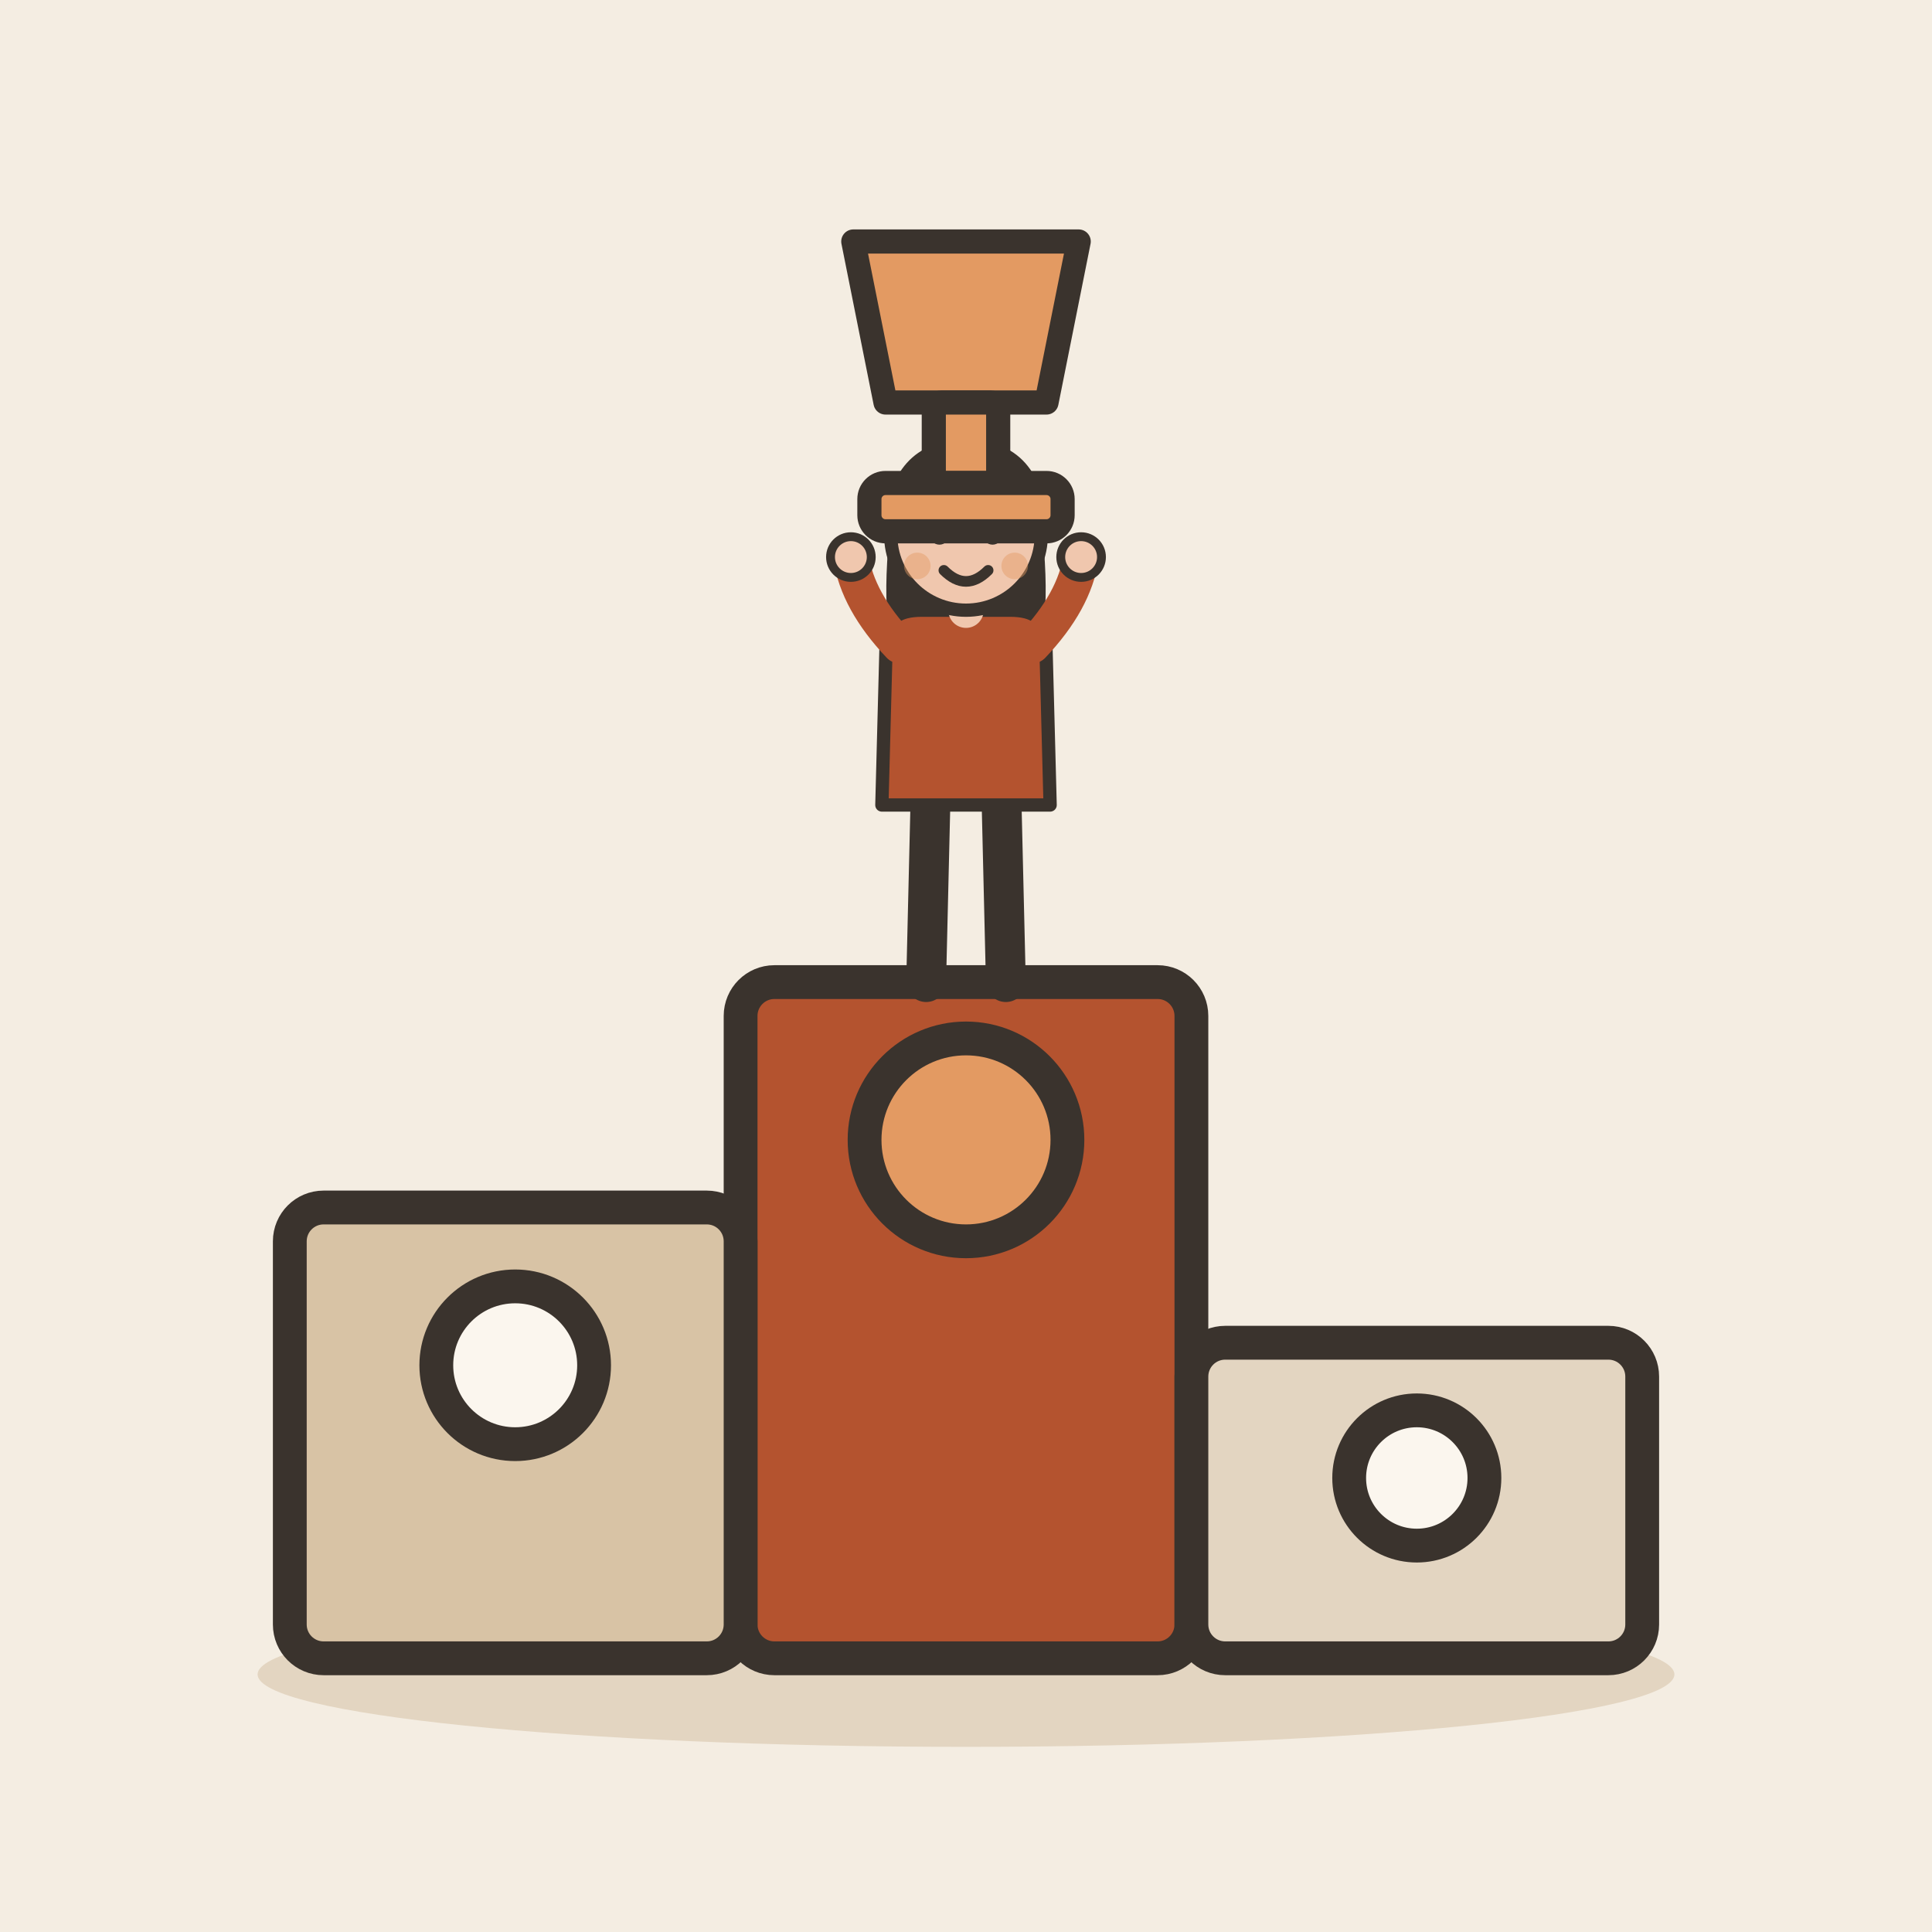
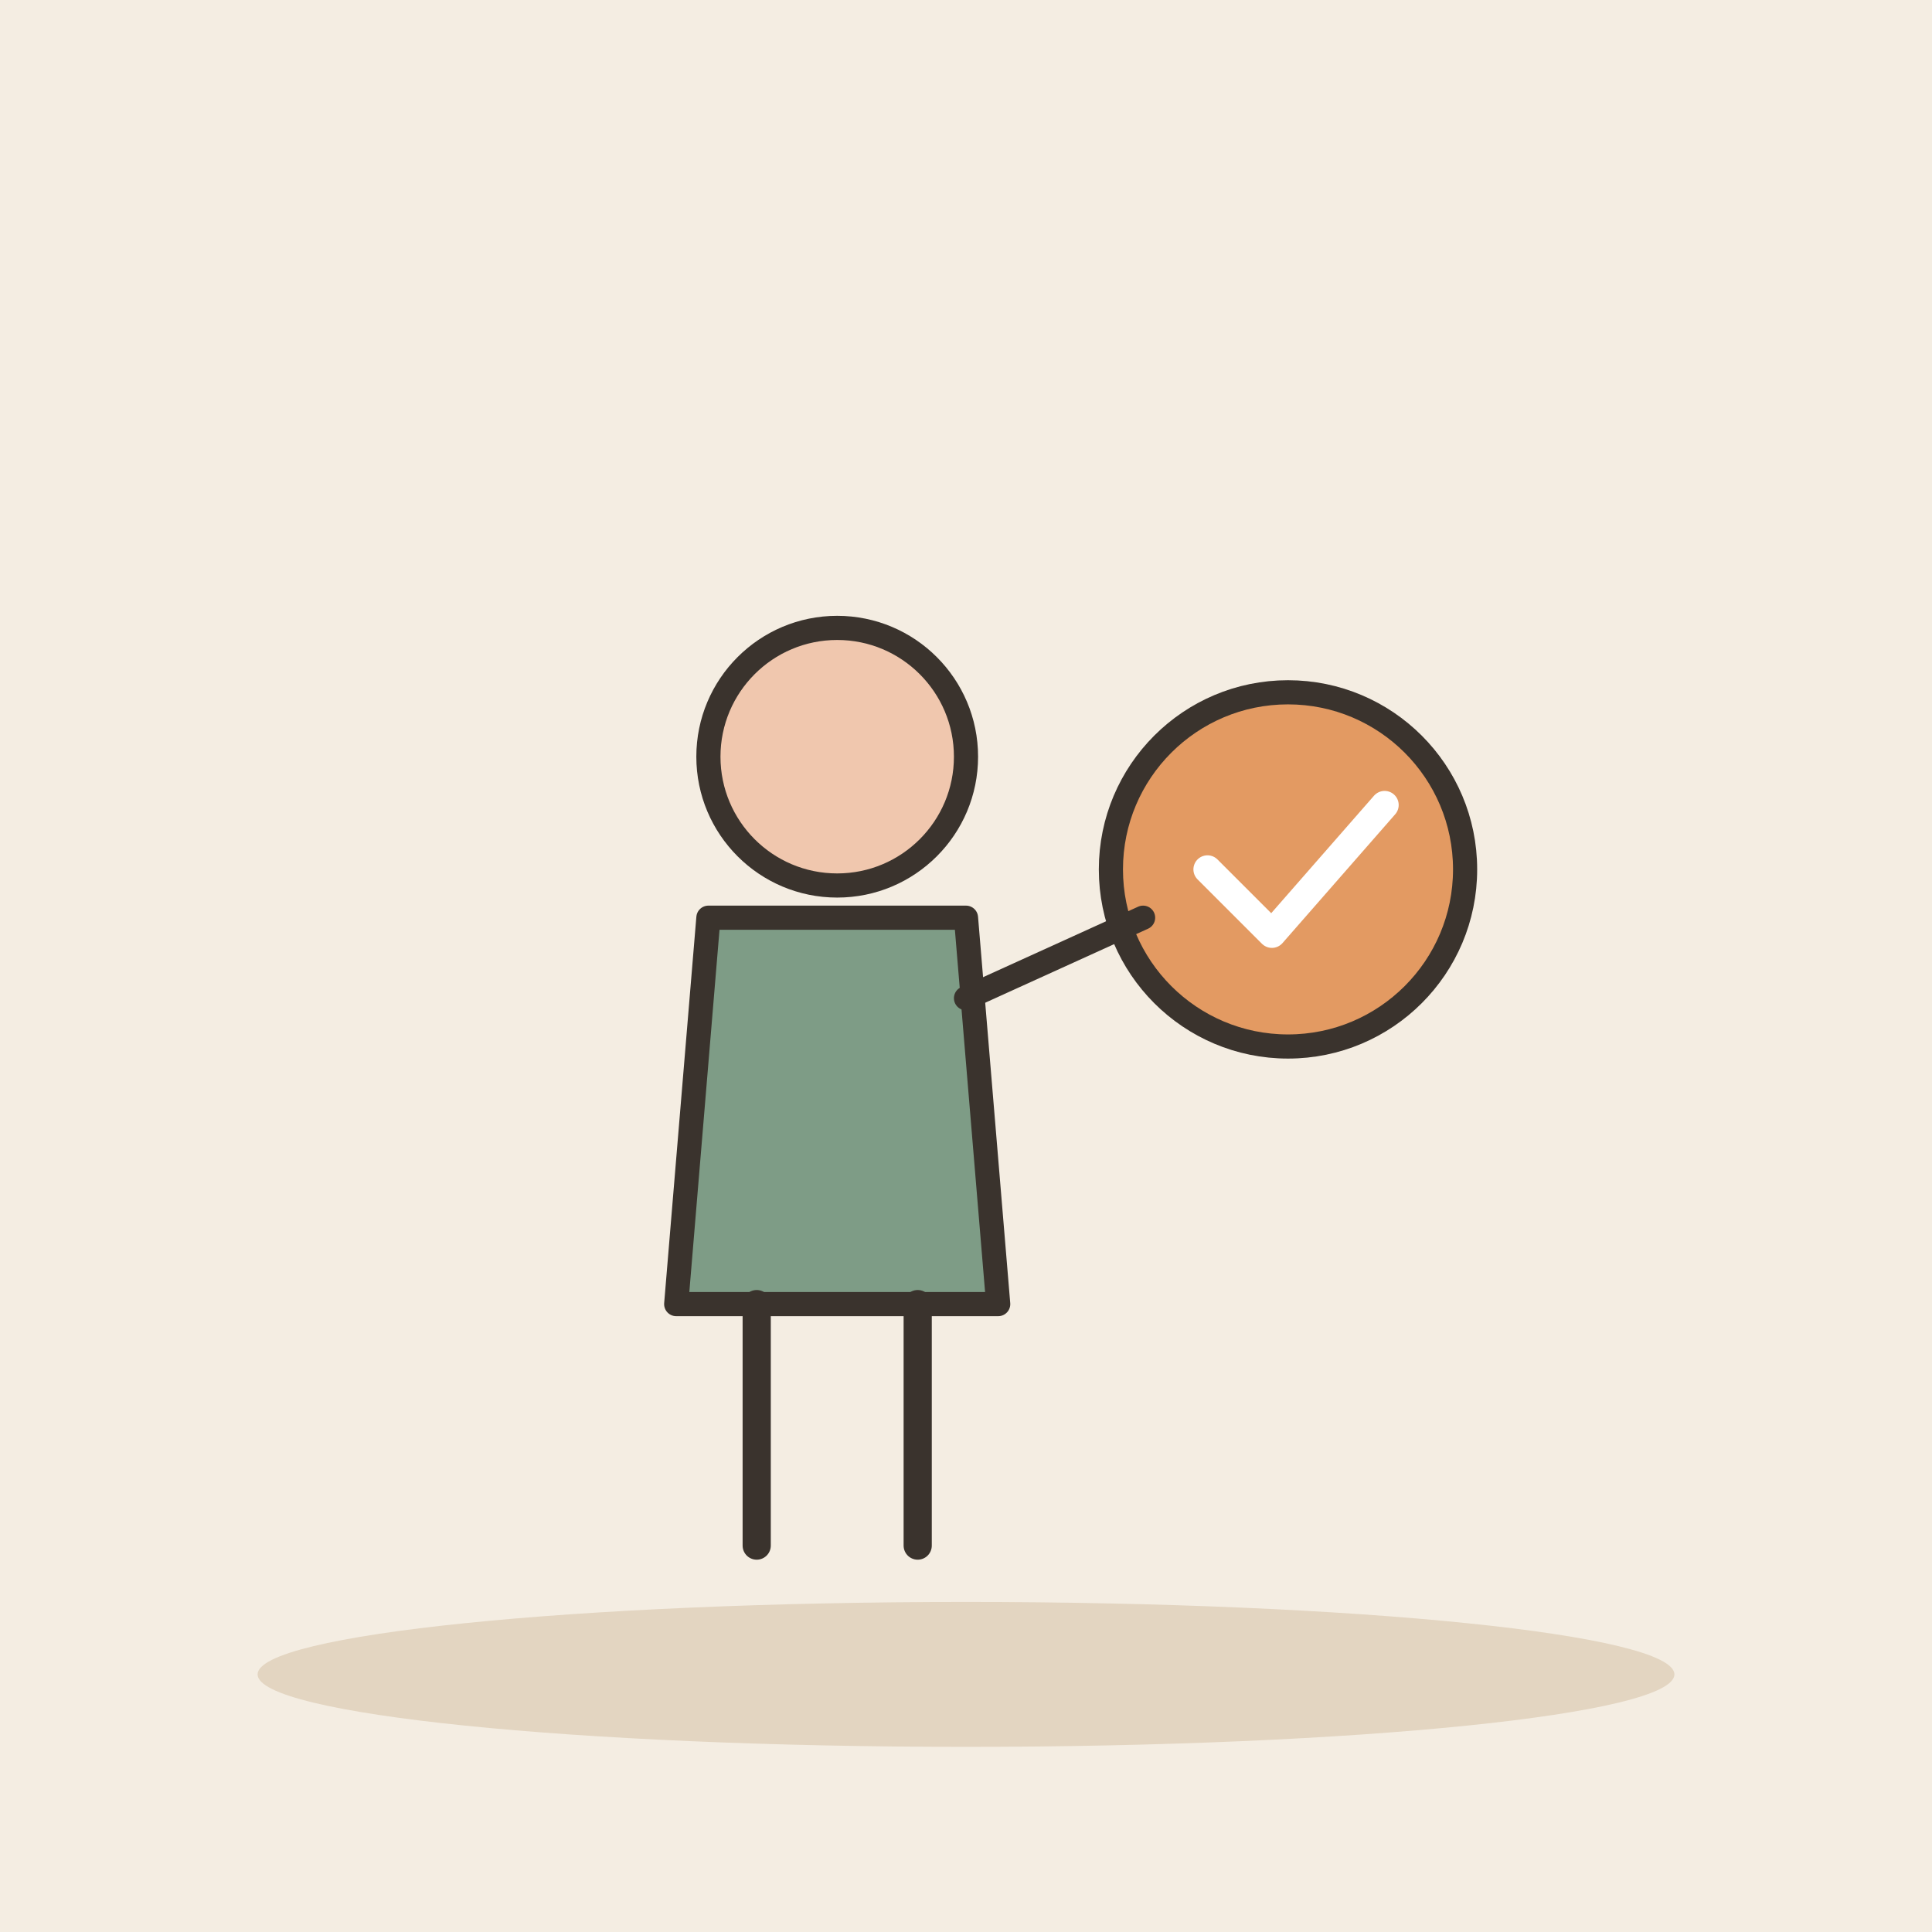
<svg xmlns="http://www.w3.org/2000/svg" viewBox="0 0 240 240" data-style="editorial">
  <rect width="240" height="240" fill="#F4EDE2" />
  <ellipse cx="120" cy="208" rx="88" ry="9" fill="#E3D5C1" />
-   <g transform="translate(120 206) scale(1.4 1.4)">
-     <rect x="-20" y="-60" width="40" height="60" rx="3" fill="#B4532F" stroke="#3A332D" stroke-width="3" stroke-linecap="round" stroke-linejoin="round" />
-     <rect x="-60" y="-40" width="40" height="40" rx="3" fill="#D8C3A5" stroke="#3A332D" stroke-width="3" stroke-linecap="round" stroke-linejoin="round" />
-     <rect x="20" y="-28" width="40" height="28" rx="3" fill="#E3D5C1" stroke="#3A332D" stroke-width="3" stroke-linecap="round" stroke-linejoin="round" />
-     <circle cx="0" cy="-46" r="9" fill="#E39A62" stroke="#3A332D" stroke-width="3" stroke-linecap="round" stroke-linejoin="round" />
-     <circle cx="-40" cy="-26" r="7" fill="#FBF6EE" stroke="#3A332D" stroke-width="3" stroke-linecap="round" stroke-linejoin="round" />
-     <circle cx="40" cy="-16" r="6" fill="#FBF6EE" stroke="#3A332D" stroke-width="3" stroke-linecap="round" stroke-linejoin="round" />
-   </g>
-   <g transform="translate(120 122) scale(0.55 0.55)">
-     <path d="M-8 -42L-9 0" stroke="#3A332D" stroke-width="9" stroke-linecap="round" fill="none" />
-     <path d="M8 -42L9 0" stroke="#3A332D" stroke-width="9" stroke-linecap="round" fill="none" />
-     <ellipse cx="-11" cy="0" rx="7" ry="3.5" fill="#3A332D" />
-     <ellipse cx="11" cy="0" rx="7" ry="3.5" fill="#3A332D" />
-     <path d="M-17 -104Q-20 -78 -14 -70L-6 -78L6 -78L14 -70Q20 -78 17 -104Z" fill="#3A332D" />
-     <path d="M-18 -78Q-18 -84 -10 -84L10 -84Q18 -84 18 -78L19 -40L-19 -40Z" fill="#B4532F" stroke="#3A332D" stroke-width="3" stroke-linecap="round" stroke-linejoin="round" />
-     <path d="M-15 -76Q-24.5 -86 -26 -96" fill="none" stroke="#B4532F" stroke-width="8" stroke-linecap="round" stroke-linejoin="round" />
-     <circle cx="-26" cy="-96" r="4.6" fill="#F0C7AE" stroke="#3A332D" stroke-linecap="round" stroke-linejoin="round" stroke-width="2" />
-     <path d="M15 -76Q24.5 -86 26 -96" fill="none" stroke="#B4532F" stroke-width="8" stroke-linecap="round" stroke-linejoin="round" />
-     <circle cx="26" cy="-96" r="4.6" fill="#F0C7AE" stroke="#3A332D" stroke-linecap="round" stroke-linejoin="round" stroke-width="2" />
-     <path d="M0 -84L0 -88" stroke="#F0C7AE" stroke-width="8" stroke-linecap="round" fill="none" />
-     <circle cx="0" cy="-101" r="17" fill="#F0C7AE" stroke="#3A332D" stroke-width="3" stroke-linecap="round" stroke-linejoin="round" />
-     <path d="M-17 -102Q-16 -121 0 -121Q16 -121 17 -102Q8 -112 -4 -110Q-12 -108 -17 -102Z" fill="#3A332D" stroke="#3A332D" stroke-width="3" stroke-linecap="round" stroke-linejoin="round" />
-     <circle cx="-6" cy="-101" r="2.2" fill="#3A332D" />
-     <circle cx="6" cy="-101" r="2.2" fill="#3A332D" />
-     <path d="M-5 -93Q0 -88 5 -93" fill="none" stroke="#3A332D" stroke-width="2.4" stroke-linecap="round" stroke-linejoin="round" />
-     <circle cx="-11" cy="-94" r="3" fill="#E39A62" opacity="0.45" />
-     <circle cx="11" cy="-94" r="3" fill="#E39A62" opacity="0.45" />
-   </g>
-   <g transform="translate(120 30)">
-     <path d="M-14 0L14 0L10 20L-10 20Z" fill="#E39A62" stroke="#3A332D" stroke-width="3" stroke-linecap="round" stroke-linejoin="round" />
-     <rect x="-4" y="20" width="8" height="10" rx="1" fill="#E39A62" stroke="#3A332D" stroke-width="3" stroke-linecap="round" stroke-linejoin="round" />
-     <rect x="-12" y="30" width="24" height="6" rx="2" fill="#E39A62" stroke="#3A332D" stroke-width="3" stroke-linecap="round" stroke-linejoin="round" />
-   </g>
+   <circle cx="104" cy="94" r="16" fill="#F0C7AE" stroke="#3A332D" stroke-width="3" />
+   <path d="M88 114 H120 L124 162 H84 Z" fill="#7E9C86" stroke="#3A332D" stroke-width="3" stroke-linejoin="round" />
+   <path d="M94 162 V192 M114 162 V192" stroke="#3A332D" stroke-width="3.5" stroke-linecap="round" />
+   <circle cx="160" cy="108" r="22" fill="#E39A62" stroke="#3A332D" stroke-width="3" />
+   <path d="M150 108 L158 116 L172 100" fill="none" stroke="#FFFFFF" stroke-width="3.5" stroke-linecap="round" stroke-linejoin="round" />
+   <path d="M120 124 L142 114" stroke="#3A332D" stroke-width="3" stroke-linecap="round" />
</svg>
